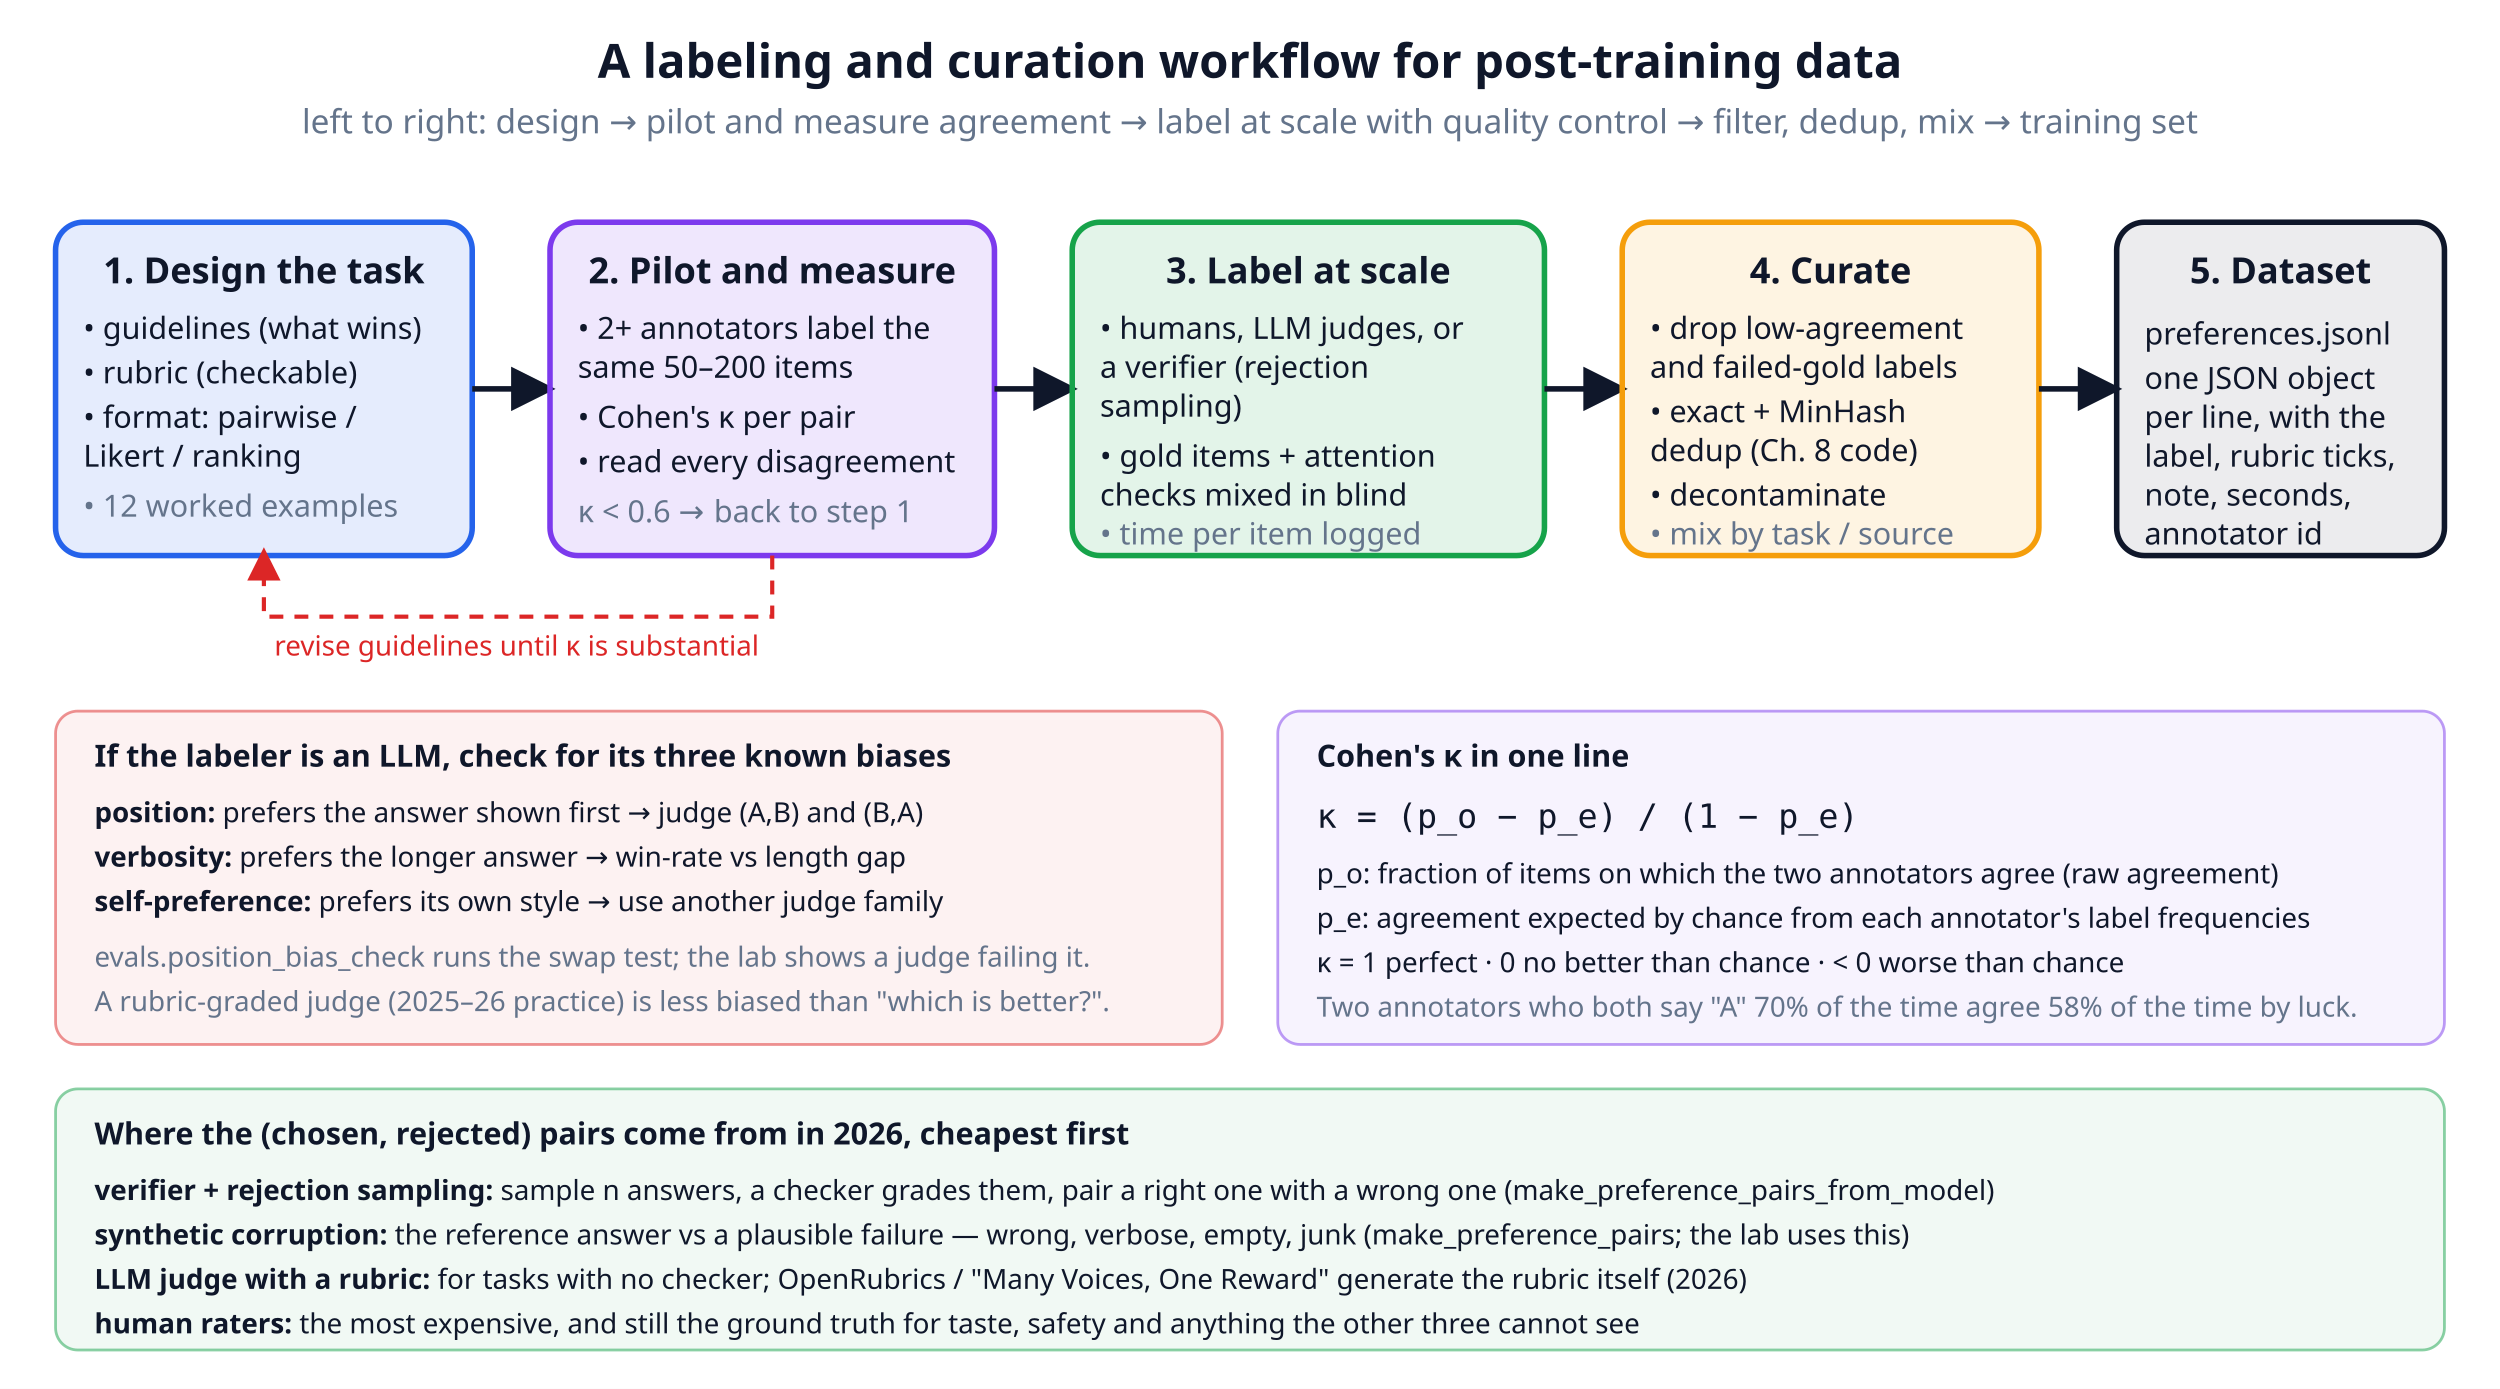
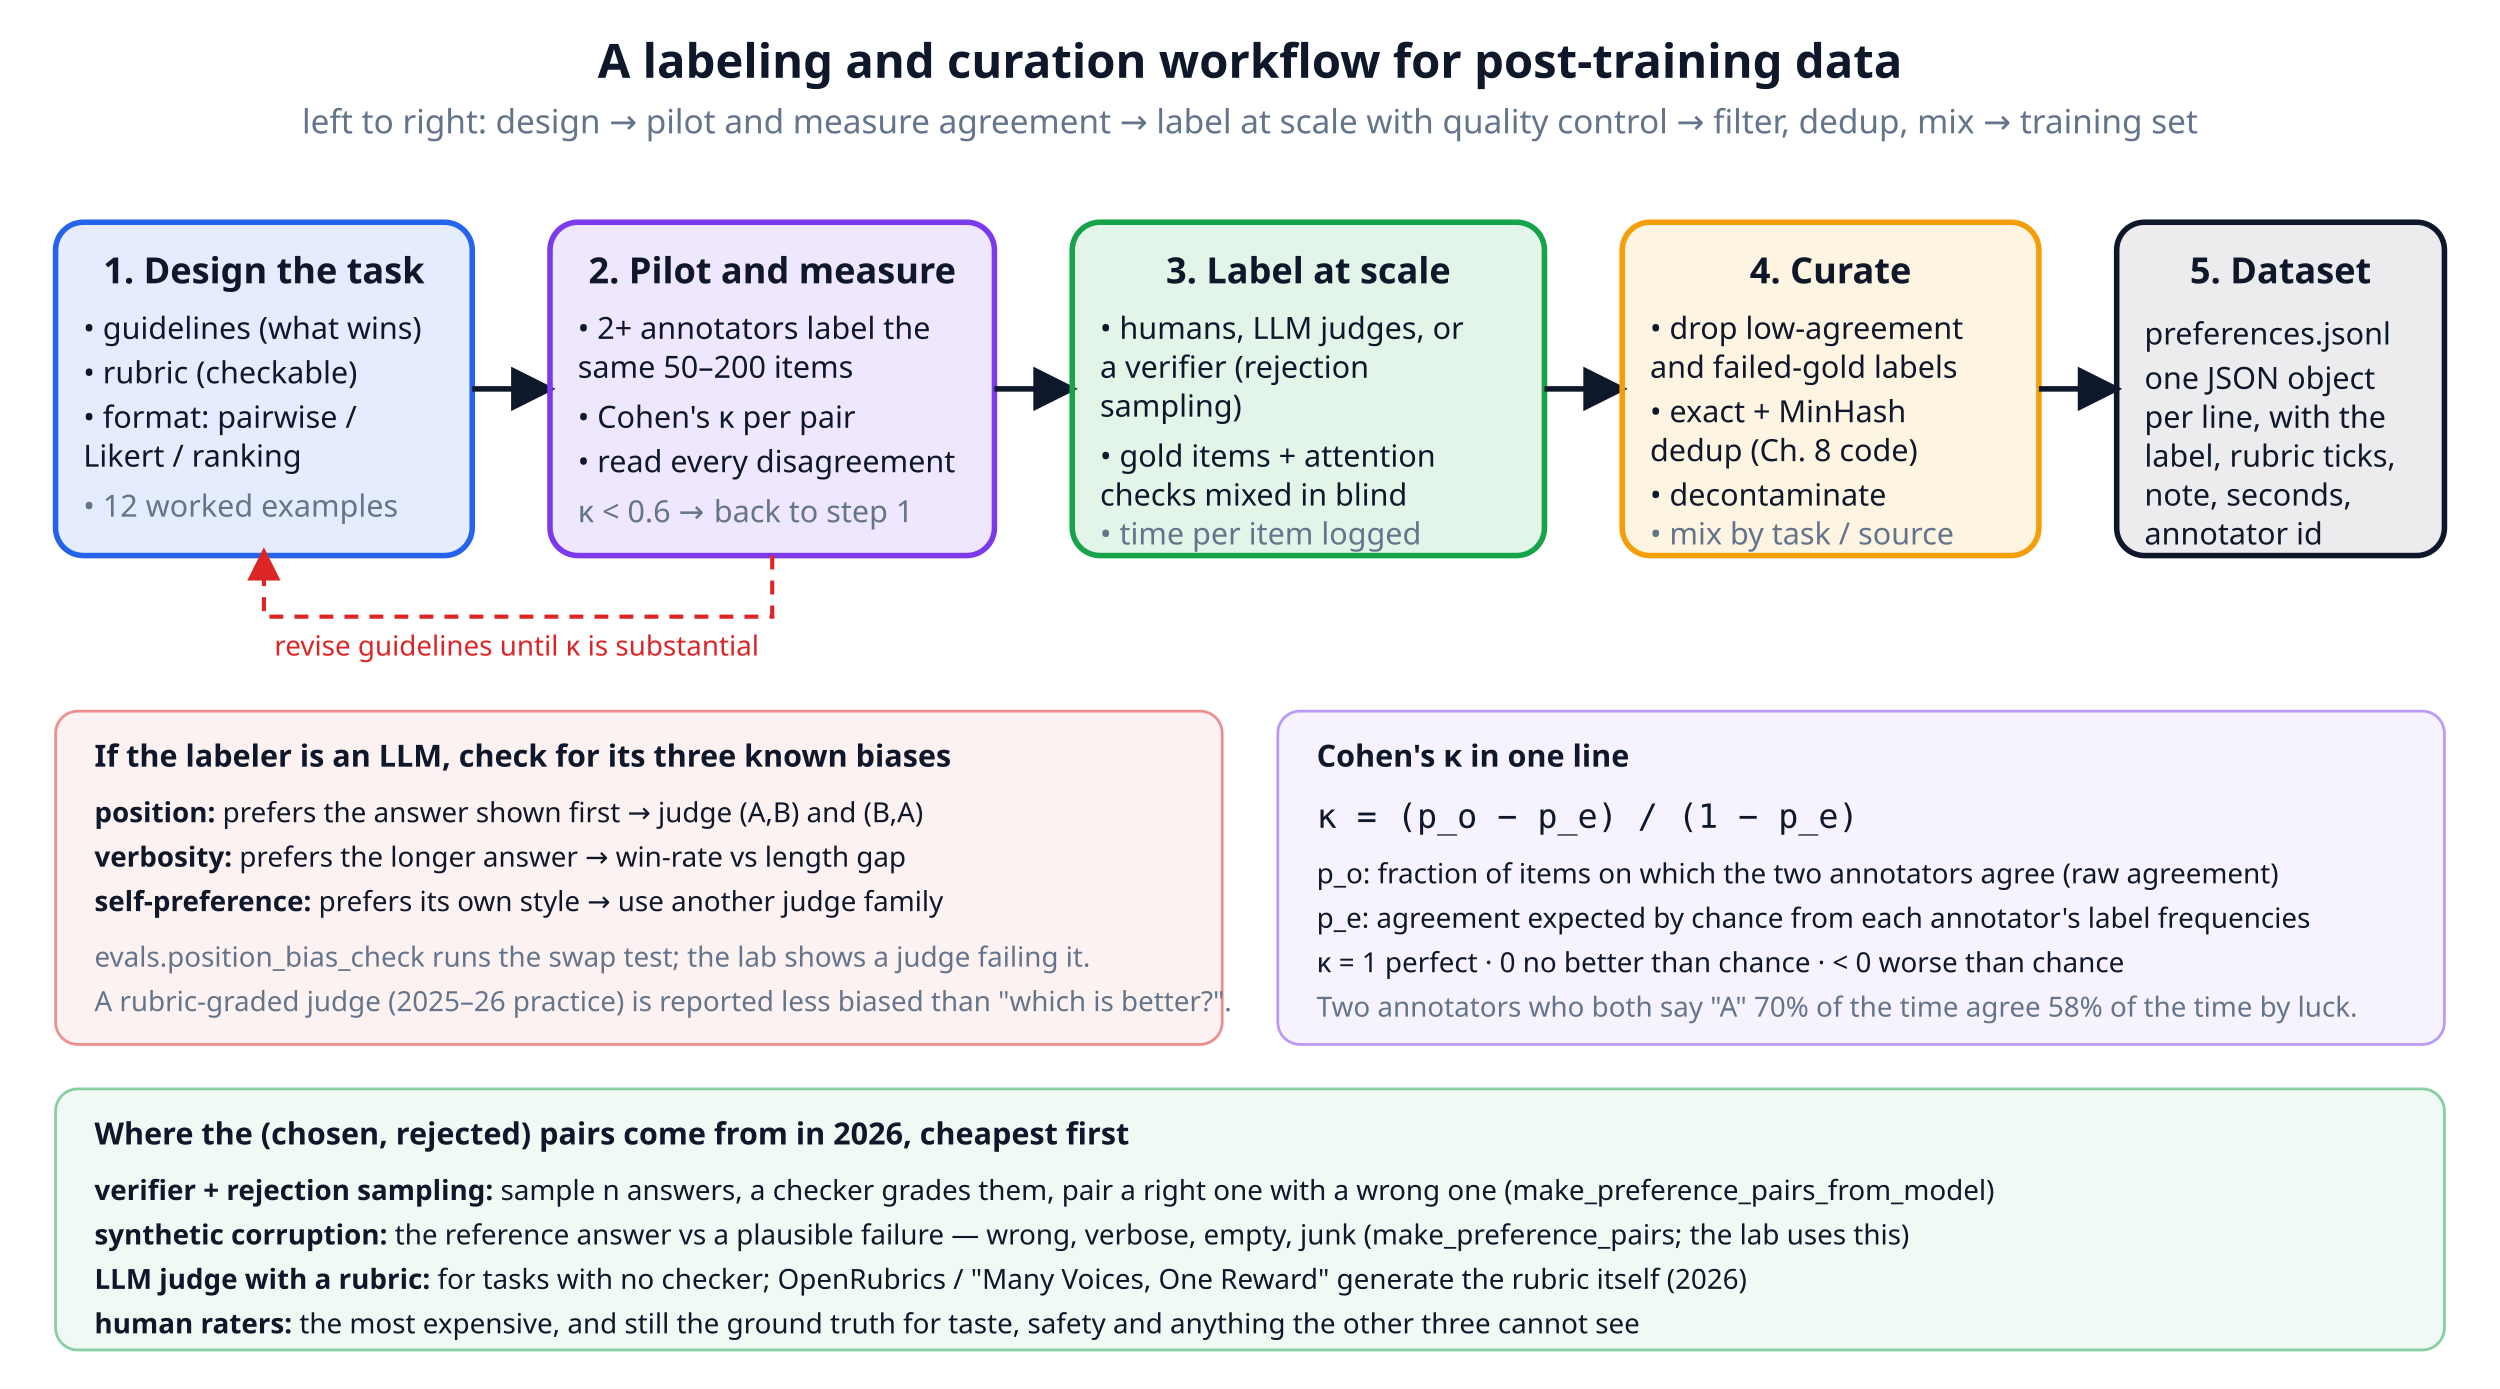
<svg xmlns="http://www.w3.org/2000/svg" width="900" height="500" viewBox="0 0 900 500" font-family="system-ui, sans-serif">
  <rect width="900" height="500" fill="#ffffff" />
  <text x="450" y="28" text-anchor="middle" font-size="17" font-weight="700" fill="#0f172a">A labeling and curation workflow for post-training data</text>
  <text x="450" y="48" text-anchor="middle" font-size="12" fill="#64748b">left to right: design → pilot and measure agreement → label at scale with quality control → filter, dedup, mix → training set</text>
  <defs>
    <marker id="a" markerWidth="8" markerHeight="8" refX="6" refY="4" orient="auto">
      <path d="M0,0 L8,4 L0,8 z" fill="#0f172a" />
    </marker>
    <marker id="r" markerWidth="8" markerHeight="8" refX="6" refY="4" orient="auto">
      <path d="M0,0 L8,4 L0,8 z" fill="#dc2626" />
    </marker>
  </defs>
  <rect x="20" y="80" width="150" height="120" rx="10" fill="#2563eb" fill-opacity="0.12" stroke="#2563eb" stroke-width="2" />
  <text x="95" y="102" text-anchor="middle" font-size="13" font-weight="700" fill="#0f172a">1. Design the task</text>
  <g font-size="11" fill="#0f172a">
    <text x="30" y="122">• guidelines (what wins)</text>
    <text x="30" y="138">• rubric (checkable)</text>
    <text x="30" y="154">• format: pairwise /</text>
    <text x="30" y="168">   Likert / ranking</text>
    <text x="30" y="186" fill="#64748b">• 12 worked examples</text>
  </g>
  <line x1="170" y1="140" x2="196" y2="140" stroke="#0f172a" stroke-width="2" marker-end="url(#a)" />
  <rect x="198" y="80" width="160" height="120" rx="10" fill="#7c3aed" fill-opacity="0.12" stroke="#7c3aed" stroke-width="2" />
  <text x="278" y="102" text-anchor="middle" font-size="13" font-weight="700" fill="#0f172a">2. Pilot and measure</text>
  <g font-size="11" fill="#0f172a">
    <text x="208" y="122">• 2+ annotators label the</text>
    <text x="208" y="136">   same 50–200 items</text>
    <text x="208" y="154">• Cohen's κ per pair</text>
    <text x="208" y="170">• read every disagreement</text>
    <text x="208" y="188" fill="#64748b">κ &lt; 0.6 → back to step 1</text>
  </g>
  <path d="M 278 200 L 278 222 L 95 222 L 95 200" stroke="#dc2626" stroke-width="1.5" fill="none" stroke-dasharray="5,4" marker-end="url(#r)" />
  <text x="186" y="236" text-anchor="middle" font-size="10" fill="#dc2626">revise guidelines until κ is substantial</text>
  <line x1="358" y1="140" x2="384" y2="140" stroke="#0f172a" stroke-width="2" marker-end="url(#a)" />
  <rect x="386" y="80" width="170" height="120" rx="10" fill="#16a34a" fill-opacity="0.12" stroke="#16a34a" stroke-width="2" />
  <text x="471" y="102" text-anchor="middle" font-size="13" font-weight="700" fill="#0f172a">3. Label at scale</text>
  <g font-size="11" fill="#0f172a">
    <text x="396" y="122">• humans, LLM judges, or</text>
    <text x="396" y="136">   a verifier (rejection</text>
    <text x="396" y="150">   sampling)</text>
    <text x="396" y="168">• gold items + attention</text>
    <text x="396" y="182">   checks mixed in blind</text>
    <text x="396" y="196" fill="#64748b">• time per item logged</text>
  </g>
  <line x1="556" y1="140" x2="582" y2="140" stroke="#0f172a" stroke-width="2" marker-end="url(#a)" />
  <rect x="584" y="80" width="150" height="120" rx="10" fill="#f59e0b" fill-opacity="0.12" stroke="#f59e0b" stroke-width="2" />
  <text x="659" y="102" text-anchor="middle" font-size="13" font-weight="700" fill="#0f172a">4. Curate</text>
  <g font-size="11" fill="#0f172a">
    <text x="594" y="122">• drop low-agreement</text>
    <text x="594" y="136">   and failed-gold labels</text>
    <text x="594" y="152">• exact + MinHash</text>
    <text x="594" y="166">   dedup (Ch. 8 code)</text>
    <text x="594" y="182">• decontaminate</text>
    <text x="594" y="196" fill="#64748b">• mix by task / source</text>
  </g>
  <line x1="734" y1="140" x2="760" y2="140" stroke="#0f172a" stroke-width="2" marker-end="url(#a)" />
  <rect x="762" y="80" width="118" height="120" rx="10" fill="#0f172a" fill-opacity="0.08" stroke="#0f172a" stroke-width="2" />
  <text x="821" y="102" text-anchor="middle" font-size="13" font-weight="700" fill="#0f172a">5. Dataset</text>
  <g font-size="11" fill="#0f172a">
    <text x="772" y="124">preferences.jsonl</text>
    <text x="772" y="140">one JSON object</text>
    <text x="772" y="154">per line, with the</text>
    <text x="772" y="168">label, rubric ticks,</text>
    <text x="772" y="182">note, seconds,</text>
    <text x="772" y="196">annotator id</text>
  </g>
  <g font-size="11" fill="#0f172a">
    <rect x="20" y="256" width="420" height="120" rx="8" fill="#dc2626" fill-opacity="0.06" stroke="#dc2626" stroke-opacity="0.5" />
    <text x="34" y="276" font-weight="700">If the labeler is an LLM, check for its three known biases</text>
    <text x="34" y="296" font-size="10">
      <tspan font-weight="700">position:</tspan> prefers the answer shown first → judge (A,B) and (B,A)</text>
    <text x="34" y="312" font-size="10">
      <tspan font-weight="700">verbosity:</tspan> prefers the longer answer → win-rate vs length gap</text>
    <text x="34" y="328" font-size="10">
      <tspan font-weight="700">self-preference:</tspan> prefers its own style → use another judge family</text>
    <text x="34" y="348" fill="#64748b" font-size="10">evals.position_bias_check runs the swap test; the lab shows a judge failing it.</text>
-     <text x="34" y="364" fill="#64748b" font-size="10">A rubric-graded judge (2025–26 practice) is less biased than "which is better?".</text>
+     <text x="34" y="364" fill="#64748b" font-size="10">A rubric-graded judge (2025–26 practice) is reported less biased than "which is better?".</text>
  </g>
  <g font-size="11" fill="#0f172a">
    <rect x="460" y="256" width="420" height="120" rx="8" fill="#7c3aed" fill-opacity="0.06" stroke="#7c3aed" stroke-opacity="0.5" />
    <text x="474" y="276" font-weight="700">Cohen's κ in one line</text>
    <text x="474" y="298" font-family="ui-monospace, monospace" font-size="12">κ = (p_o − p_e) / (1 − p_e)</text>
    <text x="474" y="318" font-size="10">p_o: fraction of items on which the two annotators agree (raw agreement)</text>
    <text x="474" y="334" font-size="10">p_e: agreement expected by chance from each annotator's label frequencies</text>
    <text x="474" y="350" font-size="10">κ = 1 perfect · 0 no better than chance · &lt; 0 worse than chance</text>
    <text x="474" y="366" fill="#64748b" font-size="10">Two annotators who both say "A" 70% of the time agree 58% of the time by luck.</text>
  </g>
  <g font-size="11" fill="#0f172a">
    <rect x="20" y="392" width="860" height="94" rx="8" fill="#16a34a" fill-opacity="0.06" stroke="#16a34a" stroke-opacity="0.5" />
    <text x="34" y="412" font-weight="700">Where the (chosen, rejected) pairs come from in 2026, cheapest first</text>
    <text x="34" y="432" font-size="10">
      <tspan font-weight="700">verifier + rejection sampling:</tspan> sample n answers, a checker grades them, pair a right one with a wrong one (make_preference_pairs_from_model)</text>
    <text x="34" y="448" font-size="10">
      <tspan font-weight="700">synthetic corruption:</tspan> the reference answer vs a plausible failure — wrong, verbose, empty, junk (make_preference_pairs; the lab uses this)</text>
    <text x="34" y="464" font-size="10">
      <tspan font-weight="700">LLM judge with a rubric:</tspan> for tasks with no checker; OpenRubrics / "Many Voices, One Reward" generate the rubric itself (2026)</text>
    <text x="34" y="480" font-size="10">
      <tspan font-weight="700">human raters:</tspan> the most expensive, and still the ground truth for taste, safety and anything the other three cannot see</text>
  </g>
</svg>
